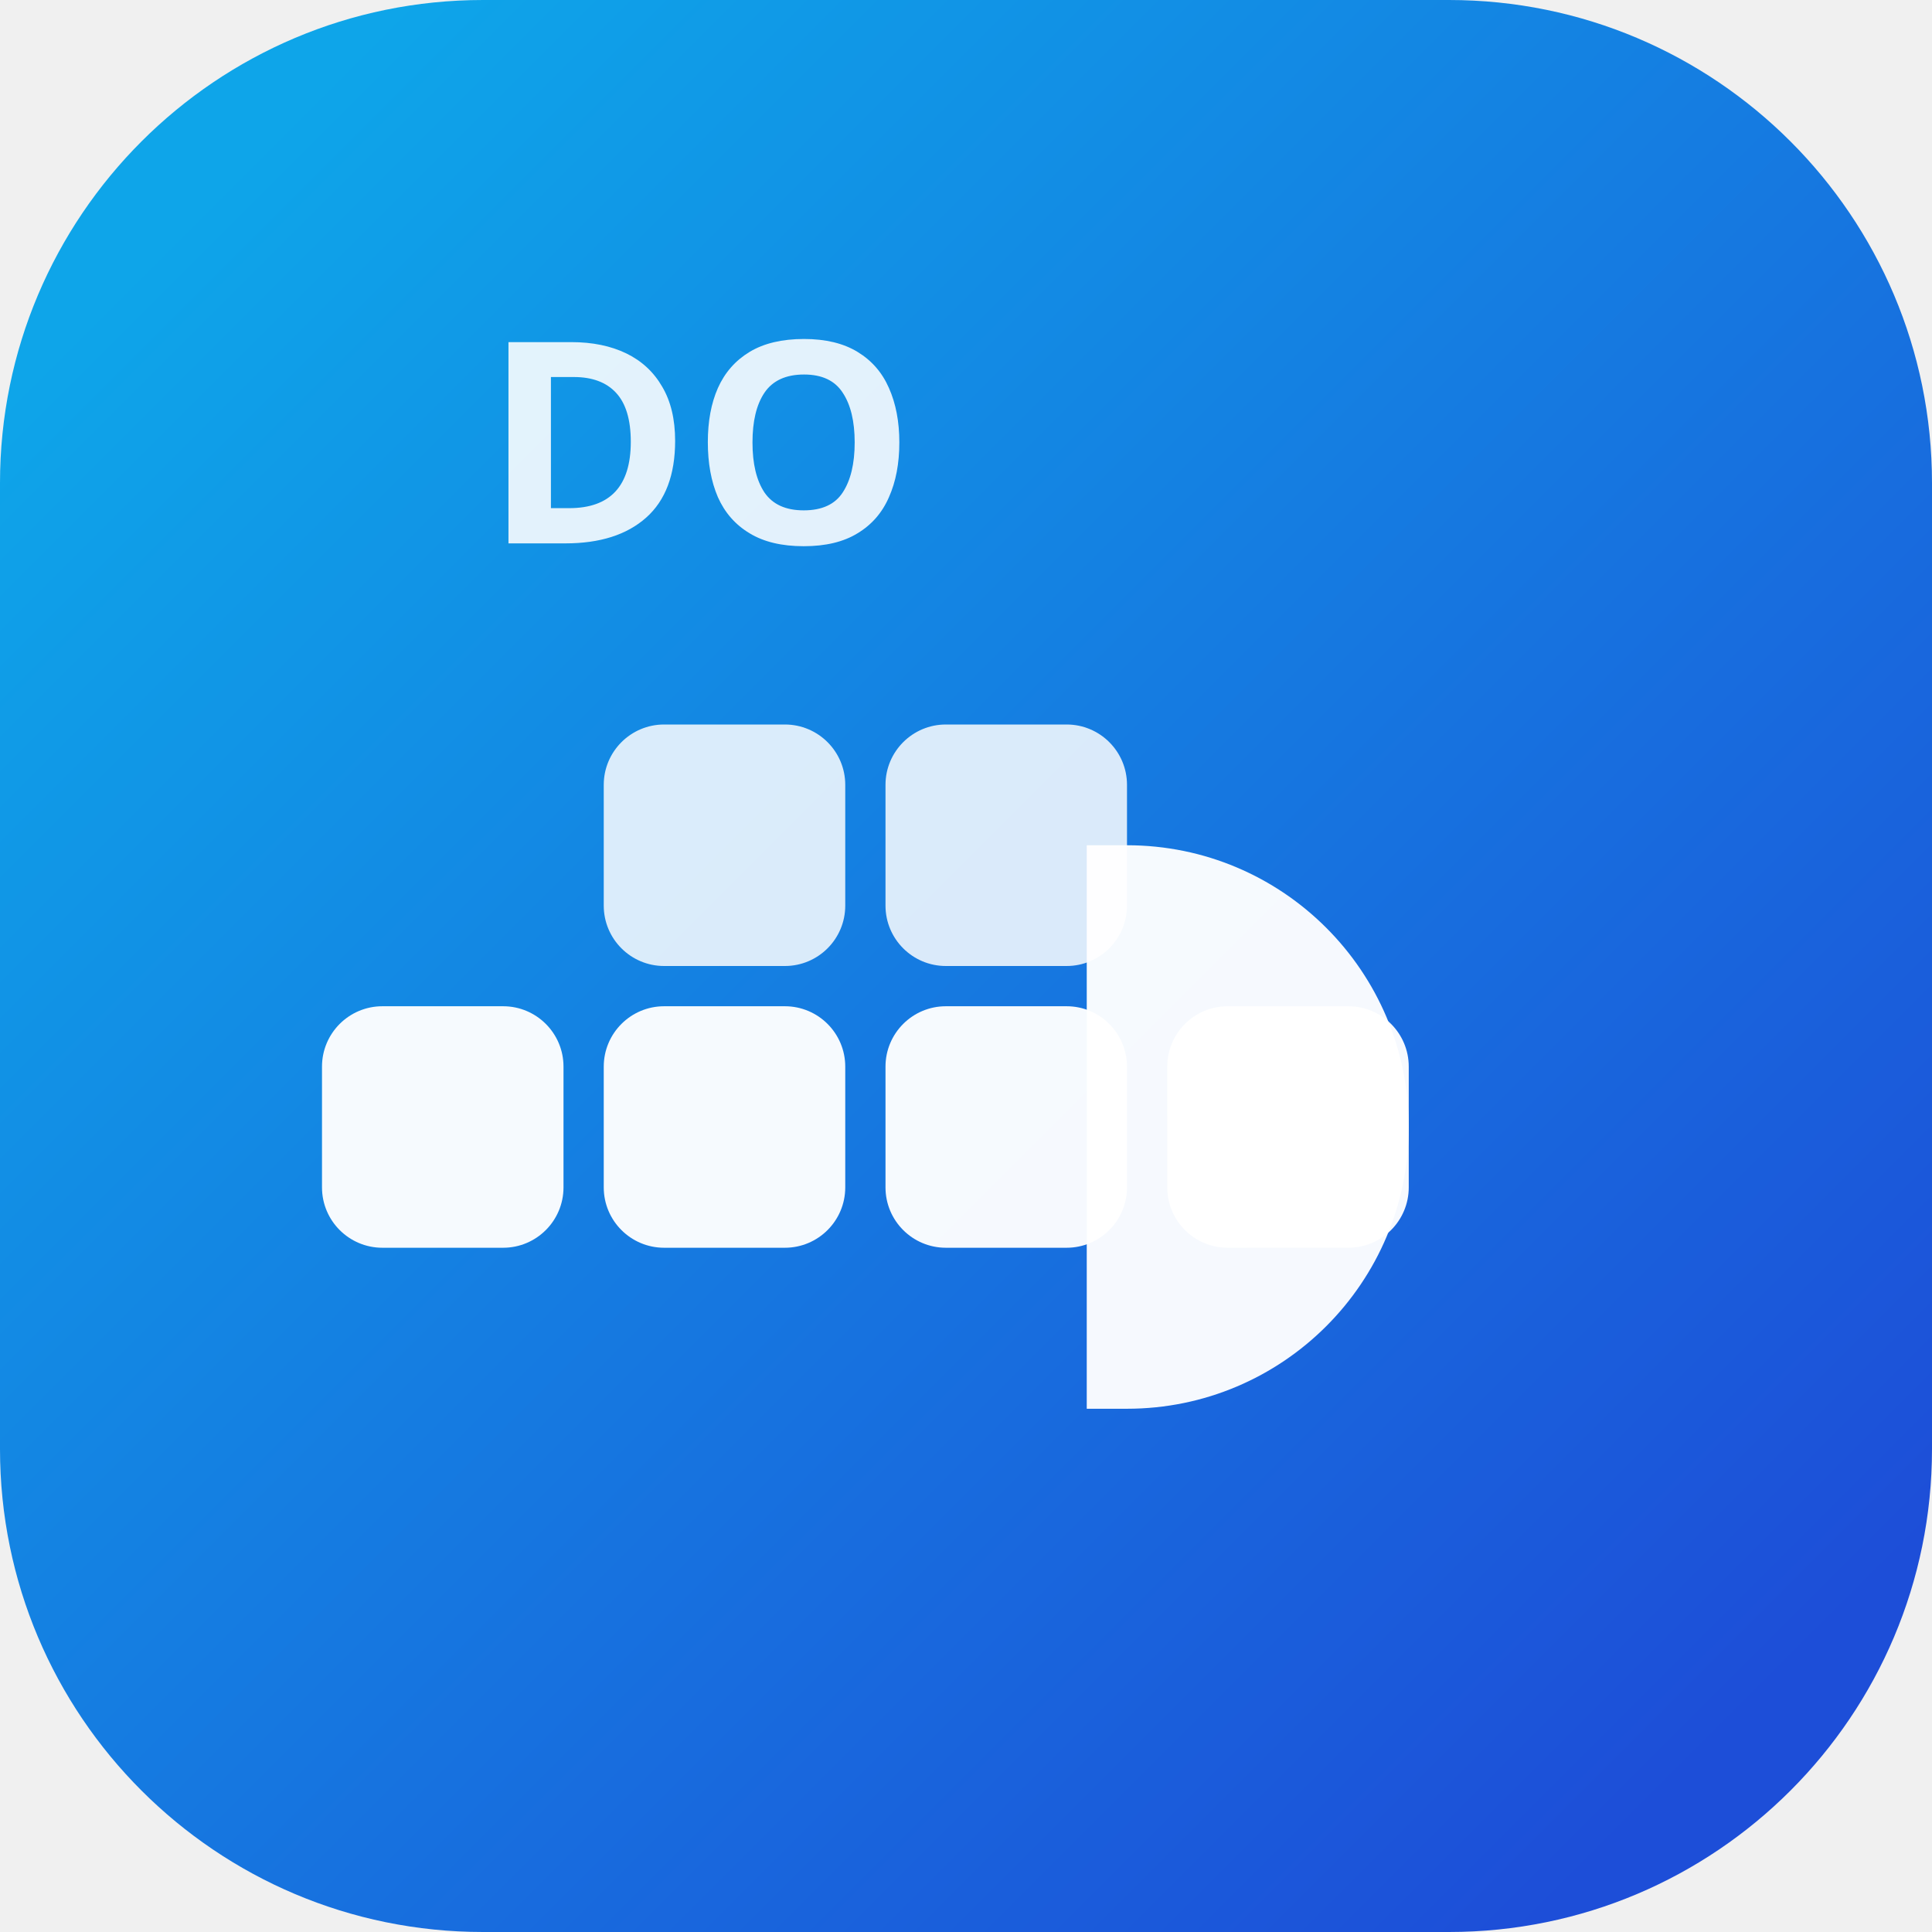
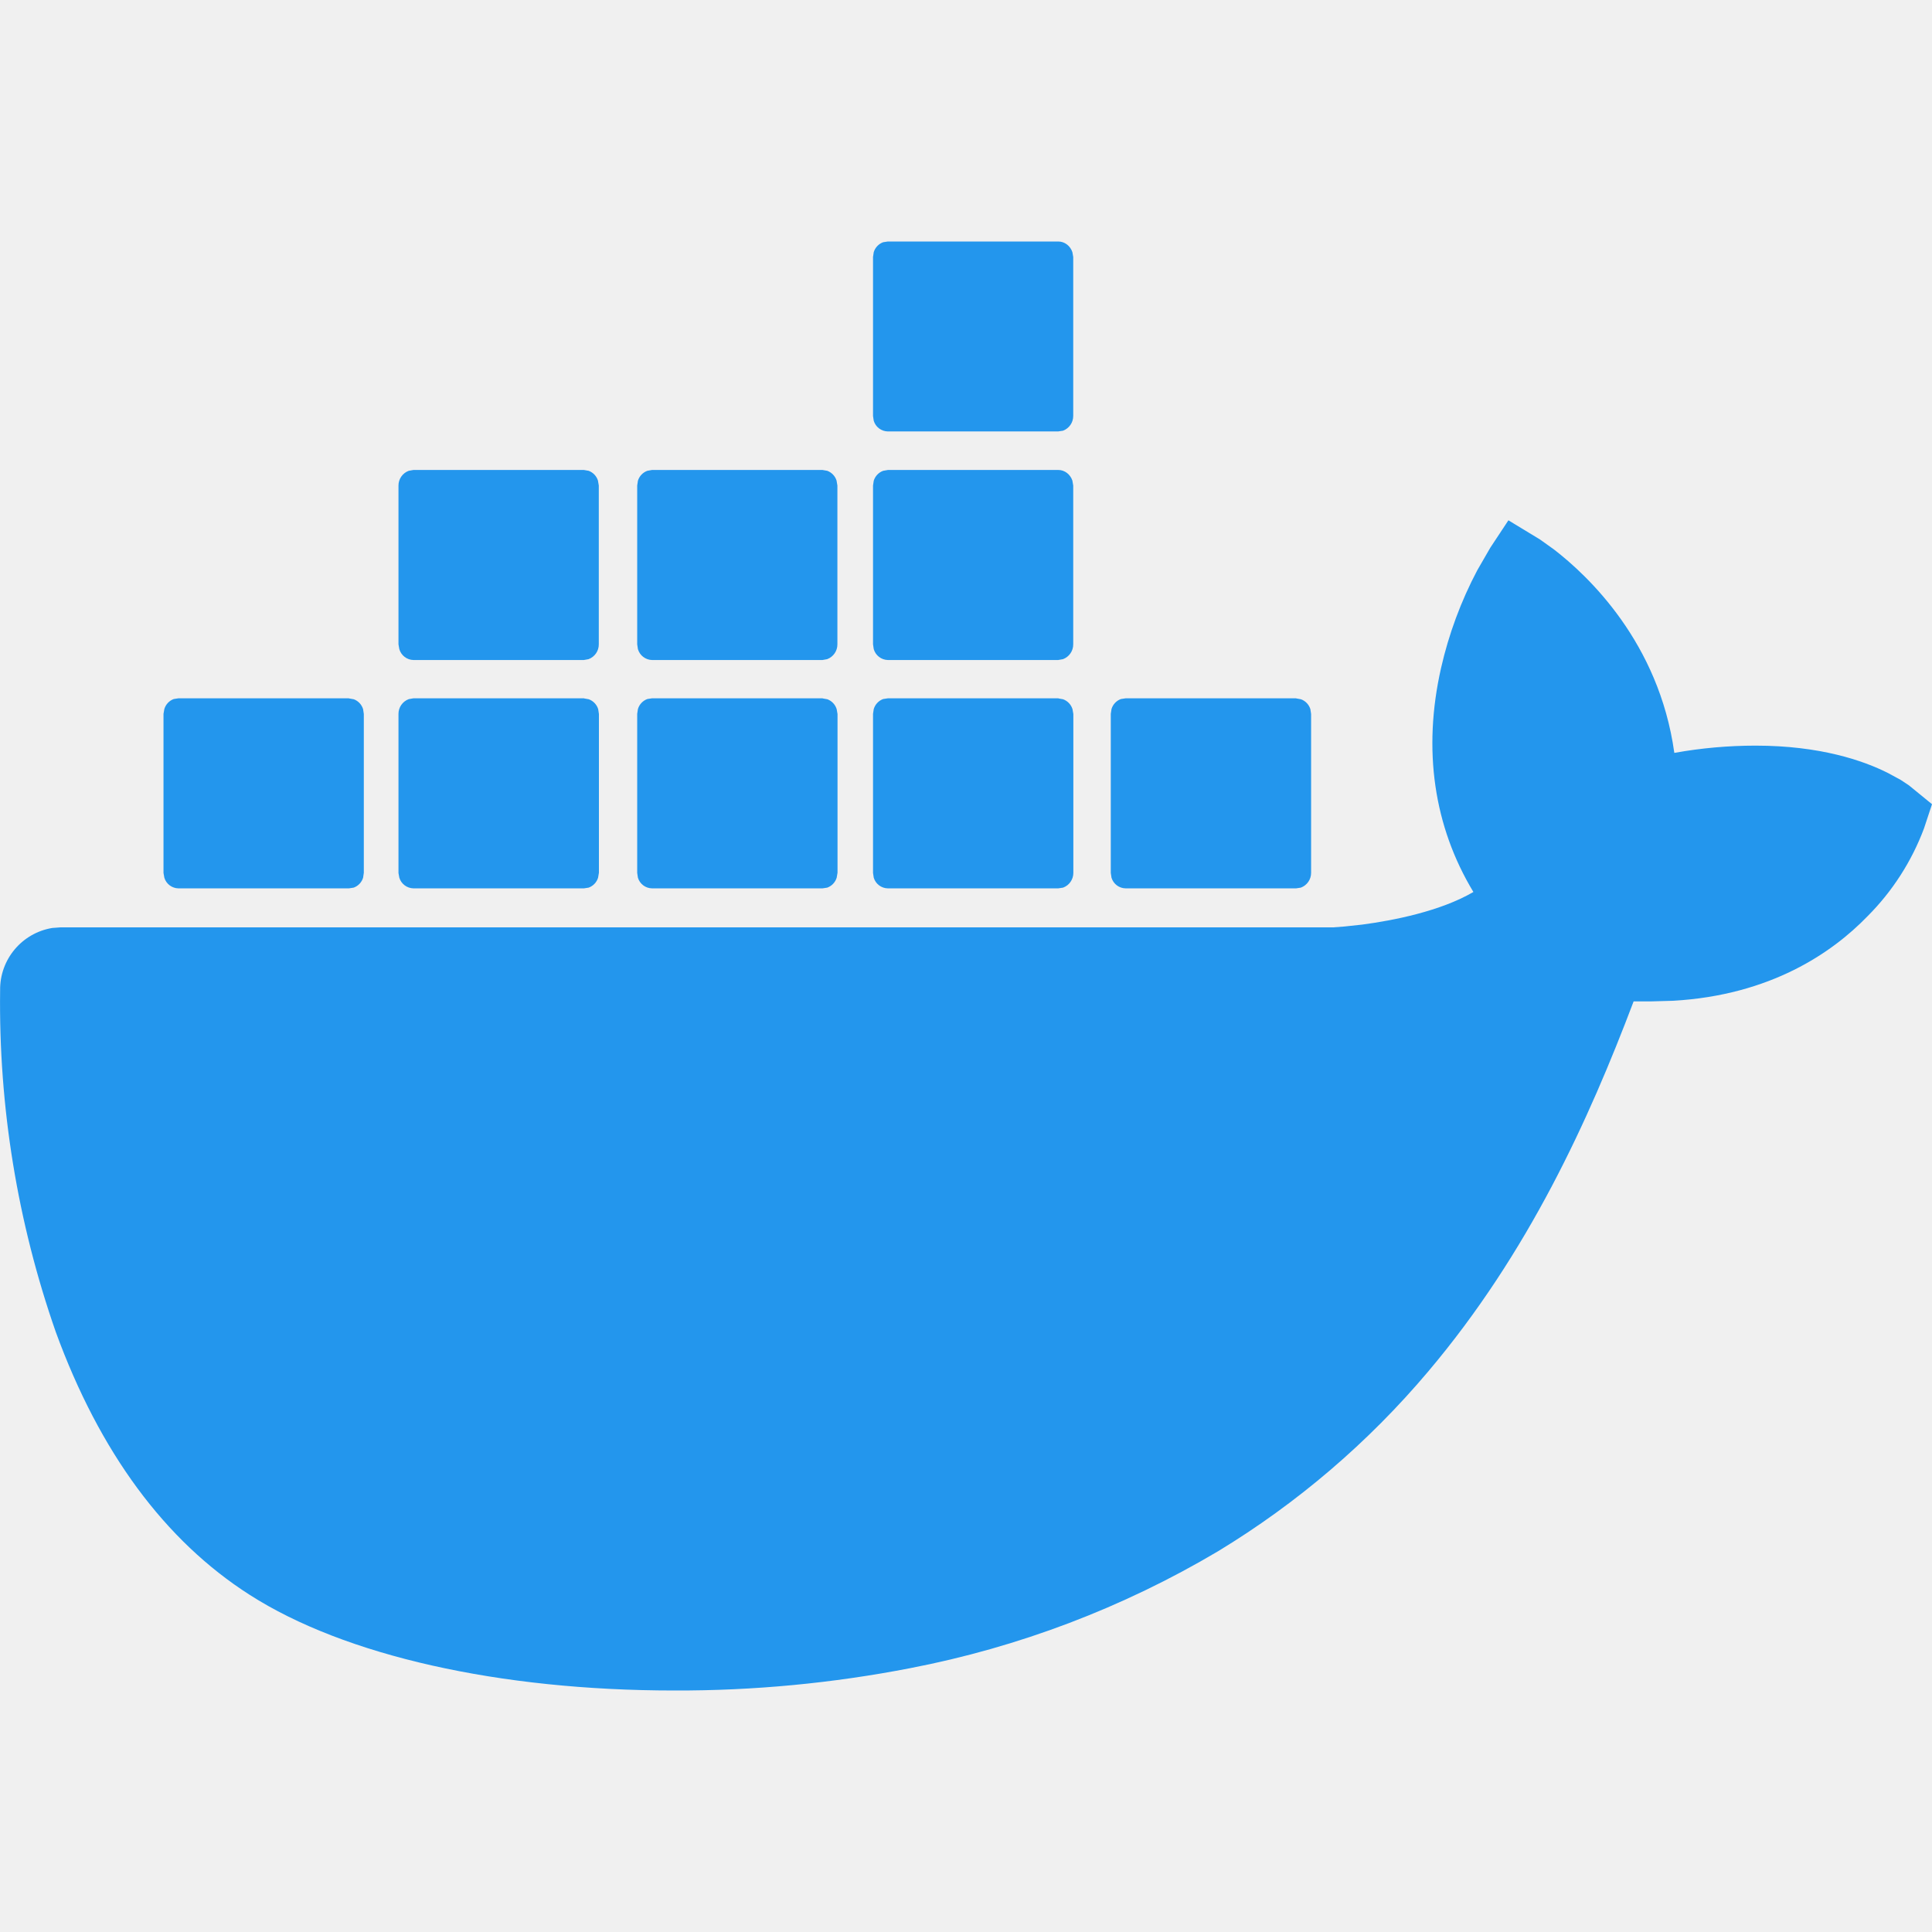
- <svg xmlns="http://www.w3.org/2000/svg" width="96" height="96" viewBox="0 0 96 96" fill="none">
-   <rect width="96" height="96" rx="24" fill="url(#docker-bg)" />
-   <defs>
-     <linearGradient id="docker-bg" x1="10" y1="10" x2="86" y2="86" gradientUnits="userSpaceOnUse">
-       <stop stop-color="#0EA5E9" />
-       <stop offset="1" stop-color="#1D4ED8" />
-     </linearGradient>
-   </defs>
-   <rect x="16" y="50" width="12" height="12" rx="3" fill="white" fill-opacity="0.96" />
-   <rect x="30" y="50" width="12" height="12" rx="3" fill="white" fill-opacity="0.96" />
-   <rect x="44" y="50" width="12" height="12" rx="3" fill="white" fill-opacity="0.96" />
-   <rect x="58" y="50" width="12" height="12" rx="3" fill="white" fill-opacity="0.96" />
-   <rect x="30" y="36" width="12" height="12" rx="3" fill="white" fill-opacity="0.84" />
-   <rect x="44" y="36" width="12" height="12" rx="3" fill="white" fill-opacity="0.84" />
-   <path d="M70 56C70 48.268 63.732 42 56 42H54V70H56C63.732 70 70 63.732 70 56Z" fill="white" fill-opacity="0.96" />
-   <text x="24" y="27" fill="white" fill-opacity="0.88" font-family="ui-sans-serif, system-ui, sans-serif" font-size="14" font-weight="700">DO</text>
+ <svg xmlns="http://www.w3.org/2000/svg" width="800px" height="800px" viewBox="0 0 16 16" fill="none">
+   <path fill="#2396ED" d="M12.342 4.536l.15-.227.262.159.116.083c.28.216.869.768.996 1.684.223-.04.448-.06.673-.06.534 0 .893.124 1.097.227l.105.057.068.045.191.156-.066.2a2.044 2.044 0 01-.47.73c-.29.299-.8.652-1.609.698l-.178.005h-.148c-.37.977-.867 2.078-1.702 3.066a7.081 7.081 0 01-1.74 1.488 7.941 7.941 0 01-2.549.968c-.644.125-1.298.187-1.953.185-1.45 0-2.73-.288-3.517-.792-.703-.449-1.243-1.182-1.606-2.177a8.25 8.25 0 01-.461-2.83.516.516 0 01.432-.516l.068-.005h10.54l.092-.007.149-.016c.256-.034.646-.11.92-.27-.328-.543-.421-1.178-.268-1.854a3.3 3.3 0 01.3-.81l.108-.187zM2.89 5.784l.04.007a.127.127 0 01.077.082l.006.04v1.315l-.006.041a.127.127 0 01-.078.082l-.039.006H1.478a.124.124 0 01-.117-.088l-.007-.04V5.912l.007-.04a.127.127 0 01.078-.083l.039-.006H2.89zm1.947 0l.039.007a.127.127 0 01.078.082l.006.04v1.315l-.007.041a.127.127 0 01-.078.082l-.039.006H3.424a.125.125 0 01-.117-.088L3.3 7.23V5.913a.13.13 0 01.085-.123l.039-.007h1.413zm1.976 0l.039.007a.127.127 0 01.077.082l.007.04v1.315l-.007.041a.127.127 0 01-.078.082l-.039.006H5.4a.124.124 0 01-.117-.088l-.006-.04V5.912l.006-.04a.127.127 0 01.078-.083l.039-.006h1.413zm1.952 0l.039.007a.127.127 0 01.078.082l.007.04v1.315a.13.13 0 01-.085.123l-.04.006H7.353a.124.124 0 01-.117-.088l-.006-.04V5.912l.006-.04a.127.127 0 01.078-.083l.04-.006h1.412zm1.97 0l.039.007a.127.127 0 01.078.082l.006.04v1.315a.13.13 0 01-.085.123l-.039.006H9.322a.124.124 0 01-.117-.088l-.006-.04V5.912l.006-.04a.127.127 0 01.078-.083l.04-.006h1.411zM4.835 3.892l.04.007a.127.127 0 01.077.081l.007.041v1.315a.13.13 0 01-.085.123l-.039.007H3.424a.125.125 0 01-.117-.09l-.007-.04V4.021a.13.13 0 01.085-.122l.039-.007h1.412zm1.976 0l.04.007a.127.127 0 01.077.081l.007.041v1.315a.13.13 0 01-.085.123l-.039.007H5.4a.125.125 0 01-.117-.09l-.006-.04V4.021l.006-.04a.127.127 0 01.078-.082l.039-.007h1.412zm1.953 0c.054 0 .1.037.117.088l.007.041v1.315a.13.13 0 01-.085.123l-.04.007H7.353a.125.125 0 01-.117-.09l-.006-.04V4.021l.006-.04a.127.127 0 01.078-.082l.04-.007h1.412zm0-1.892c.054 0 .1.037.117.088l.007.04v1.316a.13.13 0 01-.085.123l-.04.006H7.353a.124.124 0 01-.117-.088l-.006-.04V2.128l.006-.04a.127.127 0 01.078-.082L7.353 2h1.412z" />
</svg>
